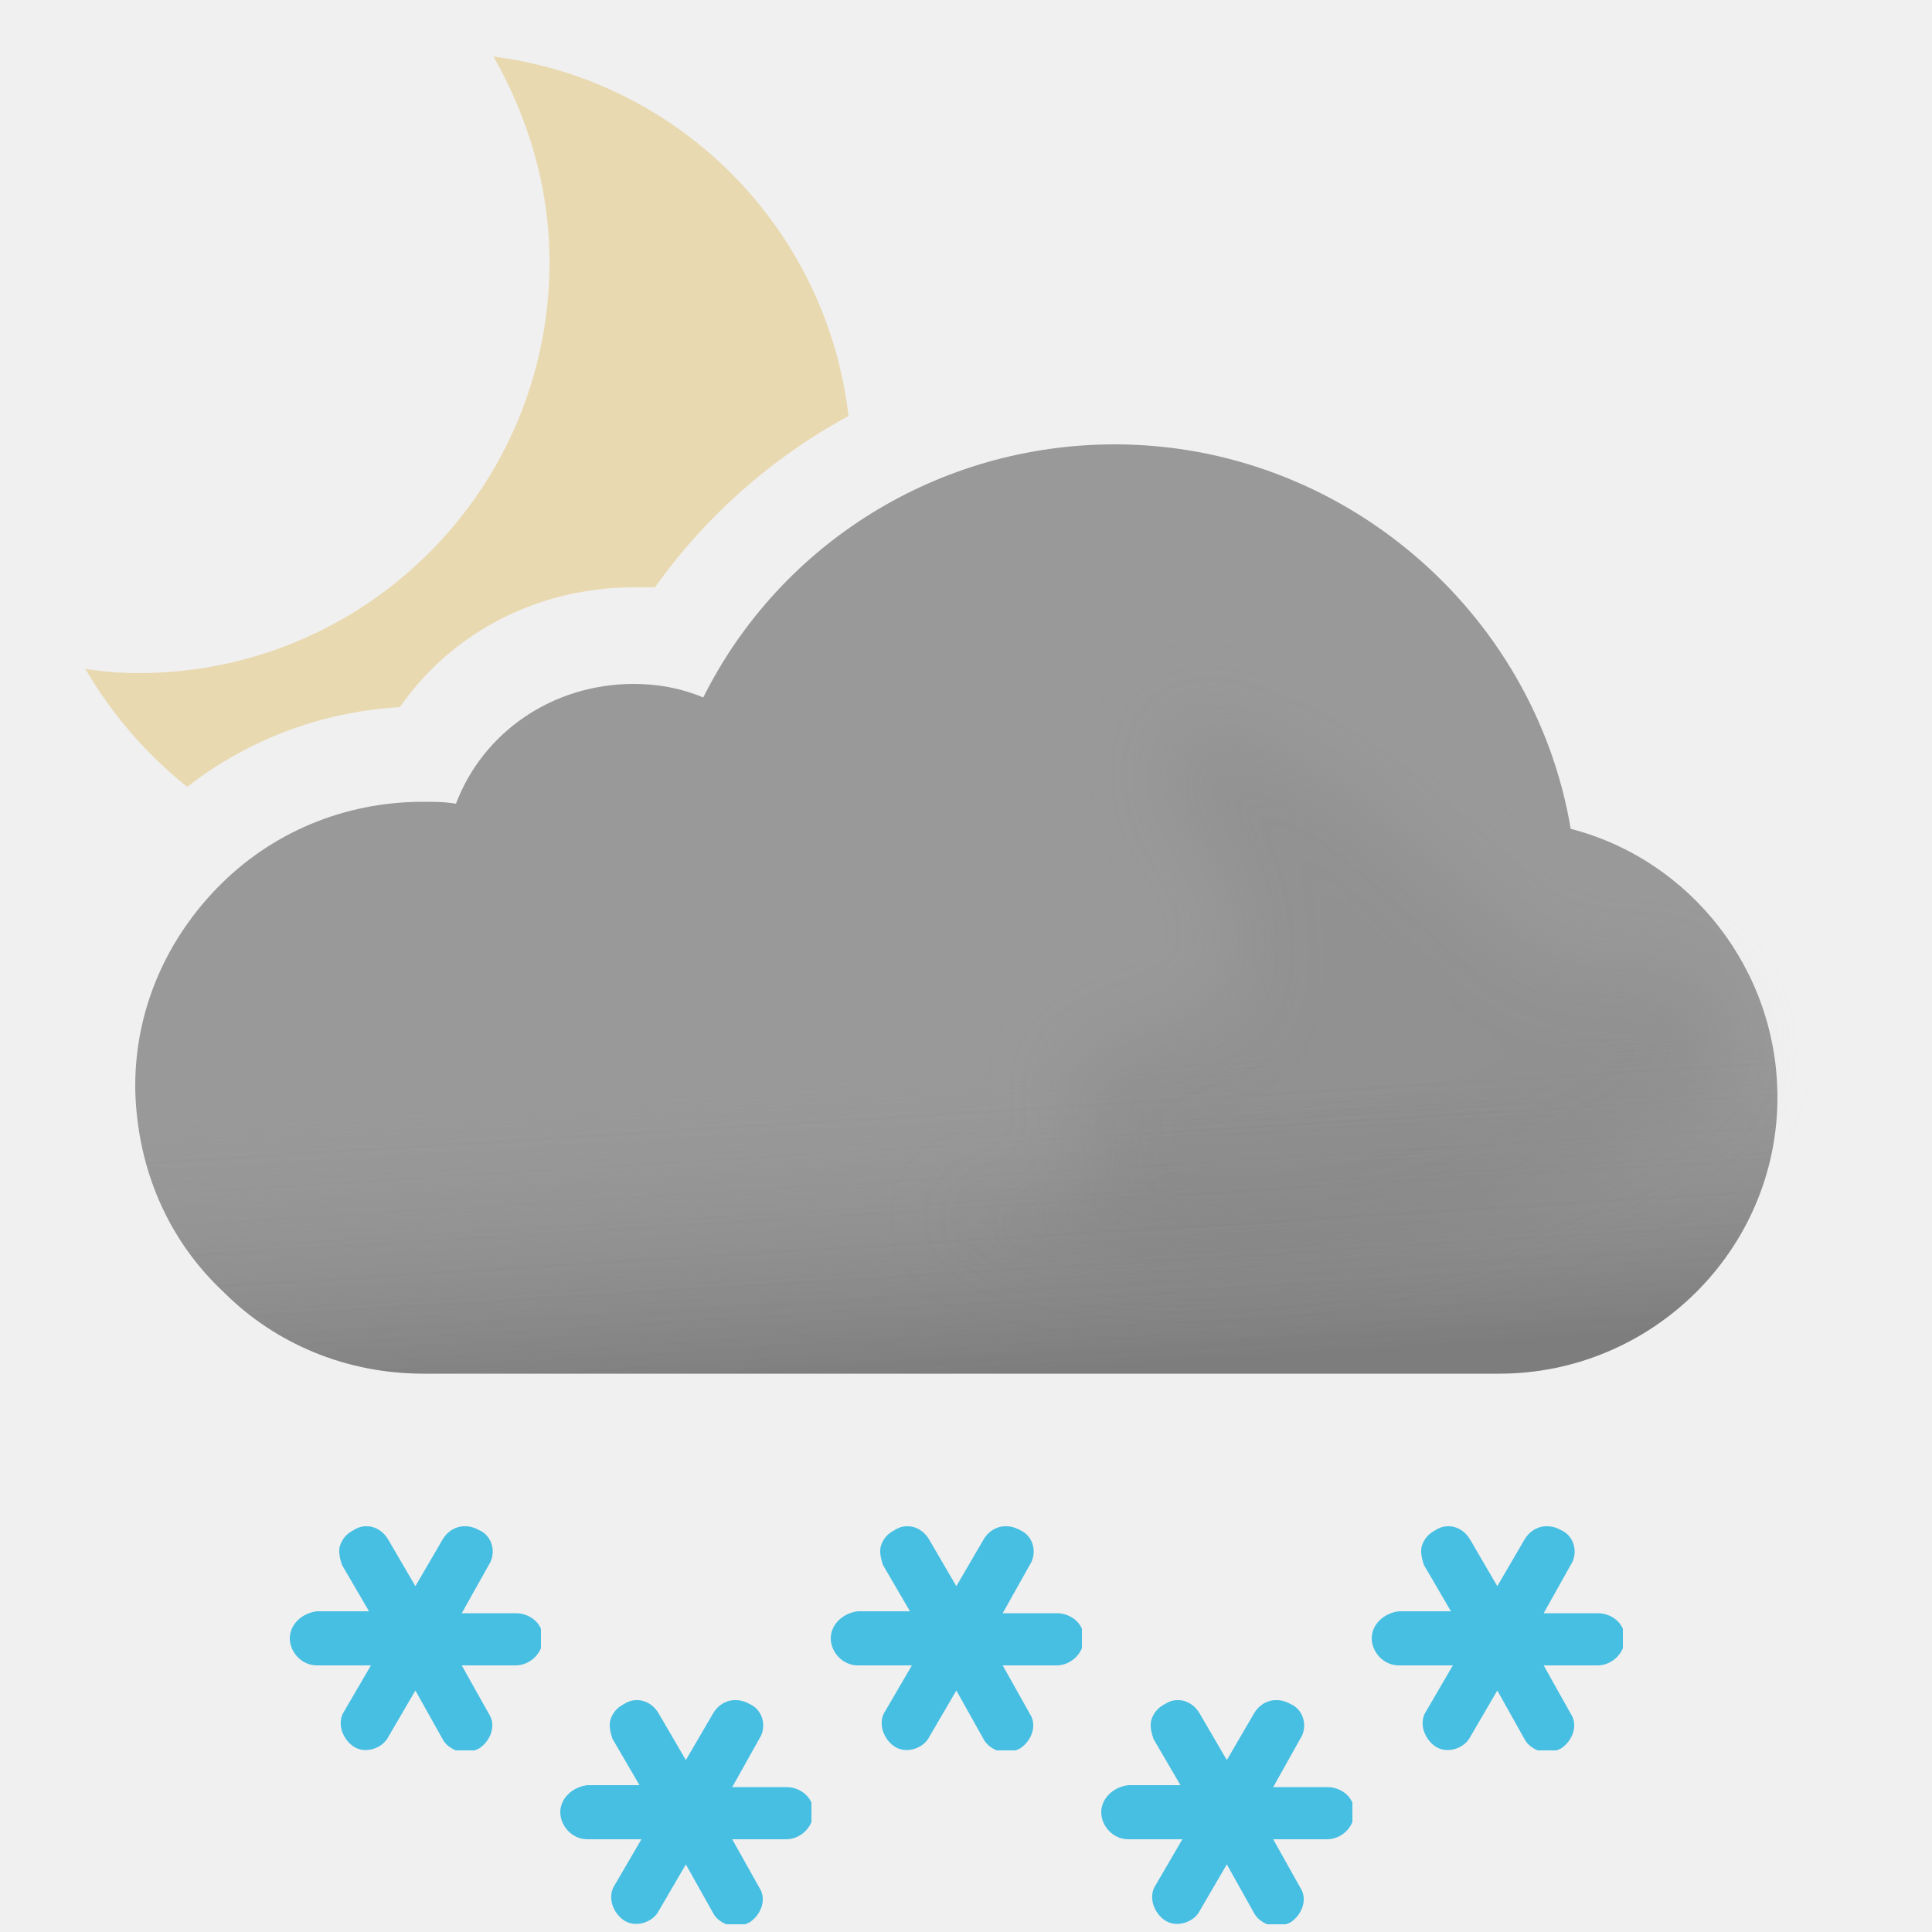
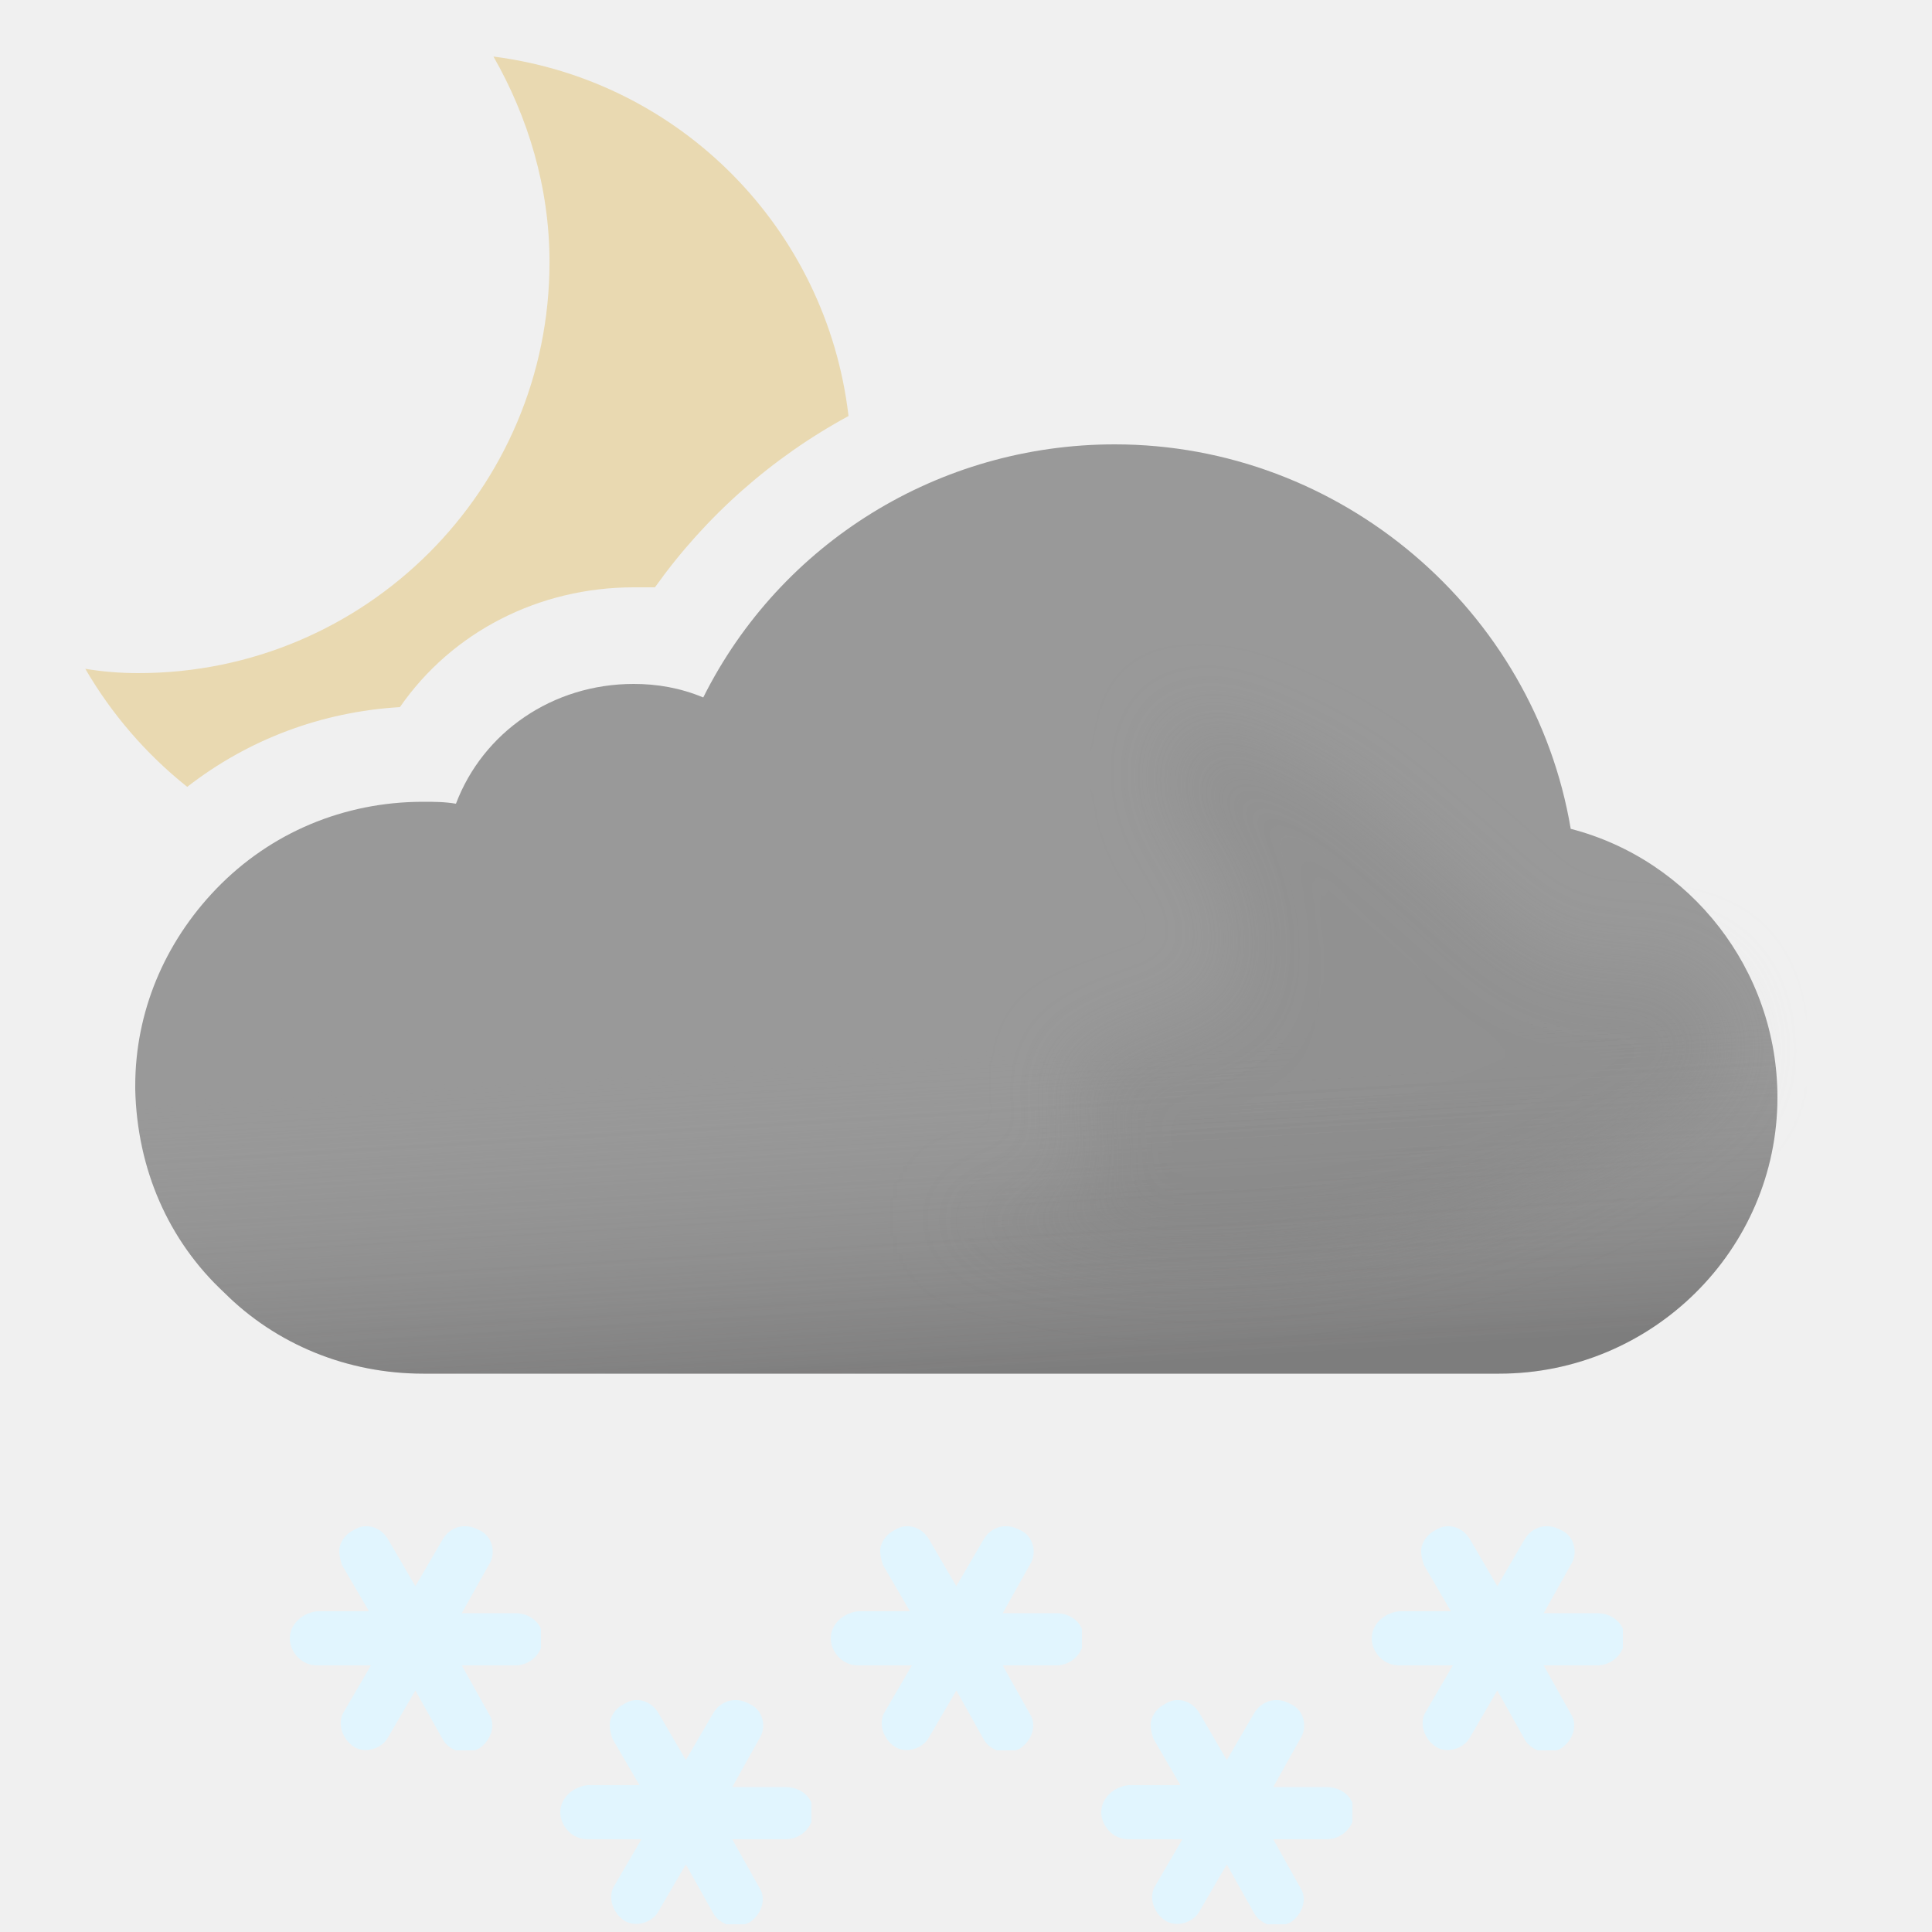
<svg xmlns="http://www.w3.org/2000/svg" width="100" height="100" fill="none" viewBox="0 0 100 100" version="1.1" id="svg73">
  <path fill="url(#45n__45n__paint0_linear_149_1456)" fill-rule="evenodd" d="M28.443 13.565c0-3.869-1.116-7.514-2.902-10.638 9.666 1.234 17.247 8.91 18.378 18.607A29.67 29.67 0 0033.9 30.4h-1.1c-4.9 0-9.4 2.3-12.1 6.2-4.058.243-7.853 1.673-11.01 4.128a21.853 21.853 0 01-5.275-6.111c.892.149 1.785.223 2.752.223 11.754 0 21.276-9.522 21.276-21.275z" clip-rule="evenodd" id="path2" style="fill:#e9d9b1;fill-opacity:1" />
  <path fill="#999" fill-rule="evenodd" d="M81.3 42.9C79.4 31.6 69.4 23 57.7 23c-9.1 0-17.3 5.1-21.3 13.1-1.2-.5-2.4-.7-3.6-.7-4.2 0-7.8 2.5-9.2 6.2-.6-.1-1.1-.1-1.7-.1-4.1 0-7.9 1.6-10.7 4.5C8.5 48.8 7 52.4 7 56.2v.2c.1 4.1 1.7 7.8 4.6 10.5 2.7 2.7 6.4 4.2 10.3 4.2h55.7c7.9 0 14.4-6.4 14.4-14.3 0-6.6-4.5-12.3-10.7-13.9z" clip-rule="evenodd" id="path4" />
  <path fill="url(#45n__45n__paint1_linear_149_1456)" fill-rule="evenodd" d="M81.3 42.9C79.4 31.6 69.4 23 57.7 23c-9.1 0-17.3 5.1-21.3 13.1-1.2-.5-2.4-.7-3.6-.7-4.2 0-7.8 2.5-9.2 6.2-.6-.1-1.1-.1-1.7-.1-4.1 0-7.9 1.6-10.7 4.5C8.5 48.8 7 52.4 7 56.2v.2c.1 4.1 1.7 7.8 4.6 10.5 2.7 2.7 6.4 4.2 10.3 4.2h55.7c7.9 0 14.4-6.4 14.4-14.3 0-6.6-4.5-12.3-10.7-13.9z" clip-rule="evenodd" style="mix-blend-mode:multiply" opacity=".6" id="path6" />
  <g style="mix-blend-mode:multiply" filter="url(#45n__45n__filter0_f_149_1456)" opacity=".3" id="g10">
    <path fill="url(#45n__45n__paint2_radial_149_1456)" d="M29.5 64c1.787 0 24.848-1.272 26.48-2 2.23-.994-2.39-6.972 0-7.47 1.08-.224 2.667-.927 2.667-.927s4.352-1.602 5.103-1.602c.75 0 .374-2.964.14-4.81l-.14-1.32c0-.87-2.592-2.674-3-4.87-.284-1.527.424-3.585.276-3.968 0 0-.05-.029-.036-.032.014-.004.026.007.036.032.112.053.922.327.922.327 1.948.66 5.03 1.74 7.802 3.64 1.658 1.138 3.941 3.314 3.941 3.314s1.645 1.272 2.059 1.687c1 1 4 4 6 4h5L89 51.59l.5 3.21c0 7.9-6.5 14.3-14.4 14.3H18.5S23 64 29.5 64z" id="path8" />
  </g>
-   <g clip-path="url(#45n__45n__clip0_149_1456)" id="g14" style="fill:#47bfe2;fill-opacity:1">
-     <path fill="#00B8F1" d="M54.7 83.5h-2.8l1.4-2.5c.4-.6.2-1.5-.5-1.8-.7-.4-1.5-.2-1.9.5l-1.4 2.4-1.4-2.4c-.4-.7-1.2-.9-1.8-.5-.4.2-.6.5-.7.8-.1.3 0 .7.1 1l1.4 2.4h-2.7c-.8.1-1.4.7-1.4 1.4s.6 1.4 1.4 1.4h2.8l-1.4 2.4c-.2.3-.2.7-.1 1 .1.3.3.6.6.8.6.4 1.5.1 1.8-.5l1.4-2.4 1.4 2.5c.2.4.7.7 1.2.7.2 0 .5-.1.7-.2.6-.4.9-1.2.5-1.8l-1.4-2.5h2.8c.7 0 1.4-.6 1.4-1.4 0-.8-.7-1.3-1.4-1.3z" id="path12" style="fill:#47bfe2;fill-opacity:1" />
+   <g clip-path="url(#45n__45n__clip0_149_1456)" id="g14" style="fill:#e1f5fe;fill-opacity:1">
+     <path fill="#00B8F1" d="M54.7 83.5h-2.8l1.4-2.5c.4-.6.2-1.5-.5-1.8-.7-.4-1.5-.2-1.9.5l-1.4 2.4-1.4-2.4c-.4-.7-1.2-.9-1.8-.5-.4.2-.6.5-.7.8-.1.3 0 .7.1 1l1.4 2.4h-2.7c-.8.1-1.4.7-1.4 1.4s.6 1.4 1.4 1.4h2.8l-1.4 2.4c-.2.3-.2.7-.1 1 .1.3.3.6.6.8.6.4 1.5.1 1.8-.5l1.4-2.4 1.4 2.5c.2.4.7.7 1.2.7.2 0 .5-.1.7-.2.6-.4.9-1.2.5-1.8l-1.4-2.5h2.8c.7 0 1.4-.6 1.4-1.4 0-.8-.7-1.3-1.4-1.3z" id="path12" style="fill:#e1f5fe;fill-opacity:1" />
  </g>
-   <g clip-path="url(#45n__45n__clip1_149_1456)" id="g18" style="fill:#47bfe2;fill-opacity:1">
-     <path fill="#00B8F1" d="M82.7 83.5h-2.8l1.4-2.5c.4-.6.2-1.5-.5-1.8-.7-.4-1.5-.2-1.9.5l-1.4 2.4-1.4-2.4c-.4-.7-1.2-.9-1.8-.5-.4.2-.6.5-.7.8-.1.3 0 .7.1 1l1.4 2.4h-2.7c-.8.1-1.4.7-1.4 1.4s.6 1.4 1.4 1.4h2.8l-1.4 2.4c-.2.3-.2.7-.1 1 .1.3.3.6.6.8.6.4 1.5.1 1.8-.5l1.4-2.4 1.4 2.5c.2.4.7.7 1.2.7.2 0 .5-.1.7-.2.6-.4.9-1.2.5-1.8l-1.4-2.5h2.8c.7 0 1.4-.6 1.4-1.4 0-.8-.7-1.3-1.4-1.3z" id="path16" style="fill:#47bfe2;fill-opacity:1" />
+   <g clip-path="url(#45n__45n__clip1_149_1456)" id="g18" style="fill:#e1f5fe;fill-opacity:1">
+     <path fill="#00B8F1" d="M82.7 83.5h-2.8l1.4-2.5c.4-.6.2-1.5-.5-1.8-.7-.4-1.5-.2-1.9.5l-1.4 2.4-1.4-2.4c-.4-.7-1.2-.9-1.8-.5-.4.2-.6.5-.7.8-.1.3 0 .7.1 1l1.4 2.4h-2.7c-.8.1-1.4.7-1.4 1.4s.6 1.4 1.4 1.4h2.8l-1.4 2.4c-.2.3-.2.7-.1 1 .1.3.3.6.6.8.6.4 1.5.1 1.8-.5l1.4-2.4 1.4 2.5c.2.4.7.7 1.2.7.2 0 .5-.1.7-.2.6-.4.9-1.2.5-1.8l-1.4-2.5h2.8c.7 0 1.4-.6 1.4-1.4 0-.8-.7-1.3-1.4-1.3z" id="path16" style="fill:#e1f5fe;fill-opacity:1" />
  </g>
-   <g clip-path="url(#45n__45n__clip2_149_1456)" id="g22" style="fill:#47bfe2;fill-opacity:1">
-     <path fill="#00B8F1" d="M68.7 92.5h-2.8l1.4-2.5c.4-.6.2-1.5-.5-1.8-.7-.4-1.5-.2-1.9.5l-1.4 2.4-1.4-2.4c-.4-.7-1.2-.9-1.8-.5-.4.2-.6.5-.7.8-.1.3 0 .7.1 1l1.4 2.4h-2.7c-.8.1-1.4.7-1.4 1.4s.6 1.4 1.4 1.4h2.8l-1.4 2.4c-.2.3-.2.7-.1 1 .1.3.3.6.6.8.6.4 1.5.1 1.8-.5l1.4-2.4 1.4 2.5c.2.4.7.7 1.2.7.2 0 .5-.1.7-.2.6-.4.9-1.2.5-1.8l-1.4-2.5h2.8c.7 0 1.4-.6 1.4-1.4 0-.8-.7-1.3-1.4-1.3z" id="path20" style="fill:#47bfe2;fill-opacity:1" />
+   <g clip-path="url(#45n__45n__clip2_149_1456)" id="g22" style="fill:#e1f5fe;fill-opacity:1">
+     <path fill="#00B8F1" d="M68.7 92.5h-2.8l1.4-2.5c.4-.6.2-1.5-.5-1.8-.7-.4-1.5-.2-1.9.5l-1.4 2.4-1.4-2.4c-.4-.7-1.2-.9-1.8-.5-.4.2-.6.5-.7.8-.1.3 0 .7.1 1l1.4 2.4h-2.7c-.8.1-1.4.7-1.4 1.4s.6 1.4 1.4 1.4h2.8l-1.4 2.4c-.2.3-.2.7-.1 1 .1.3.3.6.6.8.6.4 1.5.1 1.8-.5l1.4-2.4 1.4 2.5c.2.4.7.7 1.2.7.2 0 .5-.1.7-.2.6-.4.9-1.2.5-1.8l-1.4-2.5h2.8c.7 0 1.4-.6 1.4-1.4 0-.8-.7-1.3-1.4-1.3z" id="path20" style="fill:#e1f5fe;fill-opacity:1" />
  </g>
-   <g clip-path="url(#45n__45n__clip3_149_1456)" id="g26" style="fill:#47bfe2;fill-opacity:1">
-     <path fill="#00B8F1" d="M40.7 92.5h-2.8l1.4-2.5c.4-.6.2-1.5-.5-1.8-.7-.4-1.5-.2-1.9.5l-1.4 2.4-1.4-2.4c-.4-.7-1.2-.9-1.8-.5-.4.2-.6.5-.7.8-.1.3 0 .7.1 1l1.4 2.4h-2.7c-.8.1-1.4.7-1.4 1.4s.6 1.4 1.4 1.4h2.8l-1.4 2.4c-.2.3-.2.7-.1 1 .1.3.3.6.6.8.6.4 1.5.1 1.8-.5l1.4-2.4 1.4 2.5c.2.4.7.7 1.2.7.2 0 .5-.1.7-.2.6-.4.9-1.2.5-1.8l-1.4-2.5h2.8c.7 0 1.4-.6 1.4-1.4 0-.8-.7-1.3-1.4-1.3z" id="path24" style="fill:#47bfe2;fill-opacity:1" />
+   <g clip-path="url(#45n__45n__clip3_149_1456)" id="g26" style="fill:#e1f5fe;fill-opacity:1">
+     <path fill="#00B8F1" d="M40.7 92.5h-2.8l1.4-2.5c.4-.6.2-1.5-.5-1.8-.7-.4-1.5-.2-1.9.5l-1.4 2.4-1.4-2.4c-.4-.7-1.2-.9-1.8-.5-.4.2-.6.5-.7.8-.1.3 0 .7.1 1l1.4 2.4h-2.7c-.8.1-1.4.7-1.4 1.4s.6 1.4 1.4 1.4h2.8l-1.4 2.4c-.2.3-.2.7-.1 1 .1.3.3.6.6.8.6.4 1.5.1 1.8-.5l1.4-2.4 1.4 2.5c.2.4.7.7 1.2.7.2 0 .5-.1.7-.2.6-.4.9-1.2.5-1.8l-1.4-2.5h2.8c.7 0 1.4-.6 1.4-1.4 0-.8-.7-1.3-1.4-1.3z" id="path24" style="fill:#e1f5fe;fill-opacity:1" />
  </g>
-   <g clip-path="url(#45n__45n__clip4_149_1456)" id="g30" style="fill:#47bfe2;fill-opacity:1">
-     <path fill="#00B8F1" d="M26.7 83.5h-2.8l1.4-2.5c.4-.6.2-1.5-.5-1.8-.7-.4-1.5-.2-1.9.5l-1.4 2.4-1.4-2.4c-.4-.7-1.2-.9-1.8-.5-.4.2-.6.5-.7.8-.1.3 0 .7.1 1l1.4 2.4h-2.7c-.8.1-1.4.7-1.4 1.4s.6 1.4 1.4 1.4h2.8l-1.4 2.4c-.2.3-.2.7-.1 1 .1.3.3.6.6.8.6.4 1.5.1 1.8-.5l1.4-2.4 1.4 2.5c.2.4.7.7 1.2.7.2 0 .5-.1.7-.2.6-.4.9-1.2.5-1.8l-1.4-2.5h2.8c.7 0 1.4-.6 1.4-1.4 0-.8-.7-1.3-1.4-1.3z" id="path28" style="fill:#47bfe2;fill-opacity:1" />
+   <g clip-path="url(#45n__45n__clip4_149_1456)" id="g30" style="fill:#e1f5fe;fill-opacity:1">
+     <path fill="#00B8F1" d="M26.7 83.5h-2.8l1.4-2.5c.4-.6.2-1.5-.5-1.8-.7-.4-1.5-.2-1.9.5l-1.4 2.4-1.4-2.4c-.4-.7-1.2-.9-1.8-.5-.4.2-.6.5-.7.8-.1.3 0 .7.1 1l1.4 2.4h-2.7c-.8.1-1.4.7-1.4 1.4s.6 1.4 1.4 1.4h2.8l-1.4 2.4c-.2.3-.2.7-.1 1 .1.3.3.6.6.8.6.4 1.5.1 1.8-.5l1.4-2.4 1.4 2.5c.2.4.7.7 1.2.7.2 0 .5-.1.7-.2.6-.4.9-1.2.5-1.8l-1.4-2.5h2.8c.7 0 1.4-.6 1.4-1.4 0-.8-.7-1.3-1.4-1.3z" id="path28" style="fill:#e1f5fe;fill-opacity:1" />
  </g>
  <defs id="defs71">
    <clipPath id="45n__45n__clip0_149_1456">
      <path fill="#fff" d="M0 0h13v11.6H0z" transform="translate(43 79)" id="path32" />
    </clipPath>
    <clipPath id="45n__45n__clip1_149_1456">
      <path fill="#fff" d="M0 0h13v11.6H0z" transform="translate(71 79)" id="path35" />
    </clipPath>
    <clipPath id="45n__45n__clip2_149_1456">
      <path fill="#fff" d="M0 0h13v11.6H0z" transform="translate(57 88)" id="path38" />
    </clipPath>
    <clipPath id="45n__45n__clip3_149_1456">
      <path fill="#fff" d="M0 0h13v11.6H0z" transform="translate(29 88)" id="path41" />
    </clipPath>
    <clipPath id="45n__45n__clip4_149_1456">
      <path fill="#fff" d="M0 0h13v11.6H0z" transform="translate(15 79)" id="path44" />
    </clipPath>
    <linearGradient id="45n__45n__paint0_linear_149_1456" x1="12.914" x2="40.256" y1="43.464" y2="10.878" gradientUnits="userSpaceOnUse">
      <stop stop-color="#686E73" id="stop47" offset="0" style="stop-color:#e9d9b1;stop-opacity:1;" />
      <stop offset=".989" stop-color="#6A7075" id="stop49" />
    </linearGradient>
    <linearGradient id="45n__45n__paint1_linear_149_1456" x1="47.5" x2="49.5" y1="38.5" y2="71.1" gradientUnits="userSpaceOnUse">
      <stop offset=".484" stop-color="#fff" stop-opacity="0" id="stop52" />
      <stop offset="1" stop-color="#B3B2B2" id="stop54" />
    </linearGradient>
    <radialGradient id="45n__45n__paint2_radial_149_1456" cx="0" cy="0" r="1" gradientTransform="matrix(6 22.50004 -32.59285 8.69142 68 41)" gradientUnits="userSpaceOnUse">
      <stop stop-color="#D5D5D5" id="stop57" />
      <stop offset="1" stop-color="#D0D0D0" id="stop59" />
      <stop offset="1" stop-color="#9B9B9B" stop-opacity="0" id="stop61" />
    </radialGradient>
    <filter id="45n__45n__filter0_f_149_1456" width="79" height="40.101" x="14.5" y="33" color-interpolation-filters="sRGB" filterUnits="userSpaceOnUse">
      <feFlood flood-opacity="0" result="BackgroundImageFix" id="feFlood64" />
      <feBlend in="SourceGraphic" in2="BackgroundImageFix" result="shape" id="feBlend66" />
      <feGaussianBlur result="effect1_foregroundBlur_149_1456" stdDeviation="2" id="feGaussianBlur68" />
    </filter>
  </defs>
</svg>
